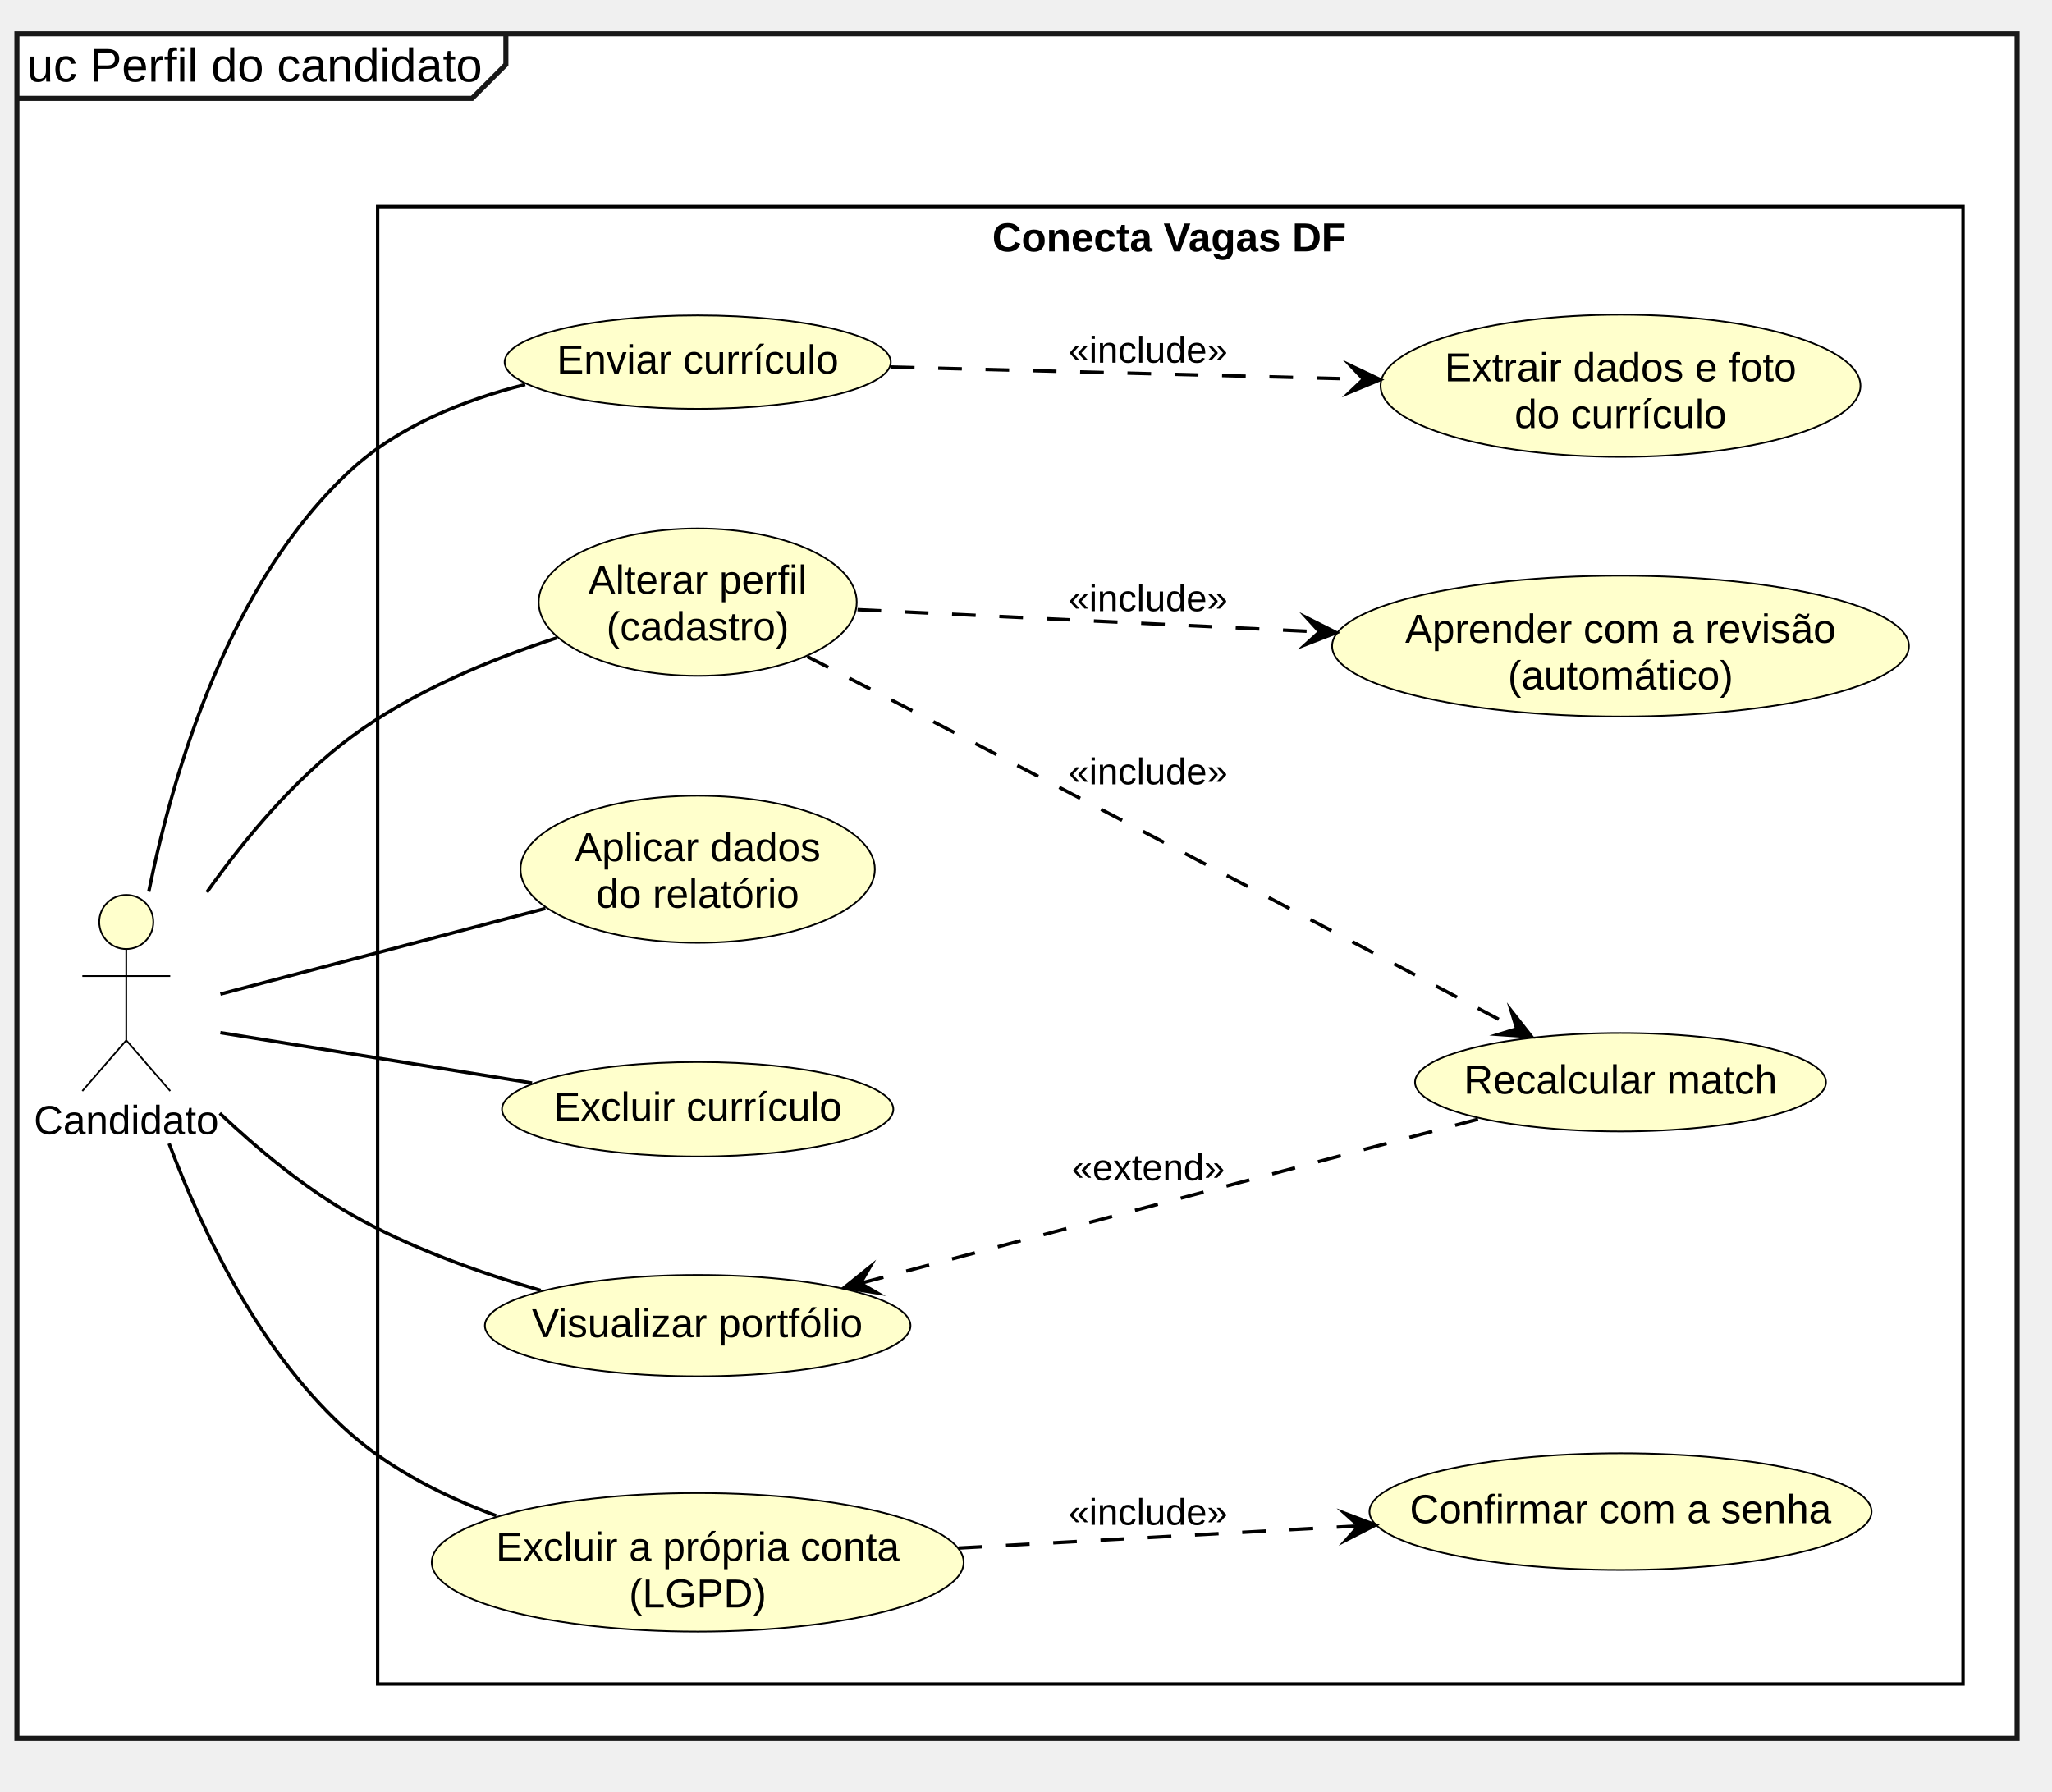
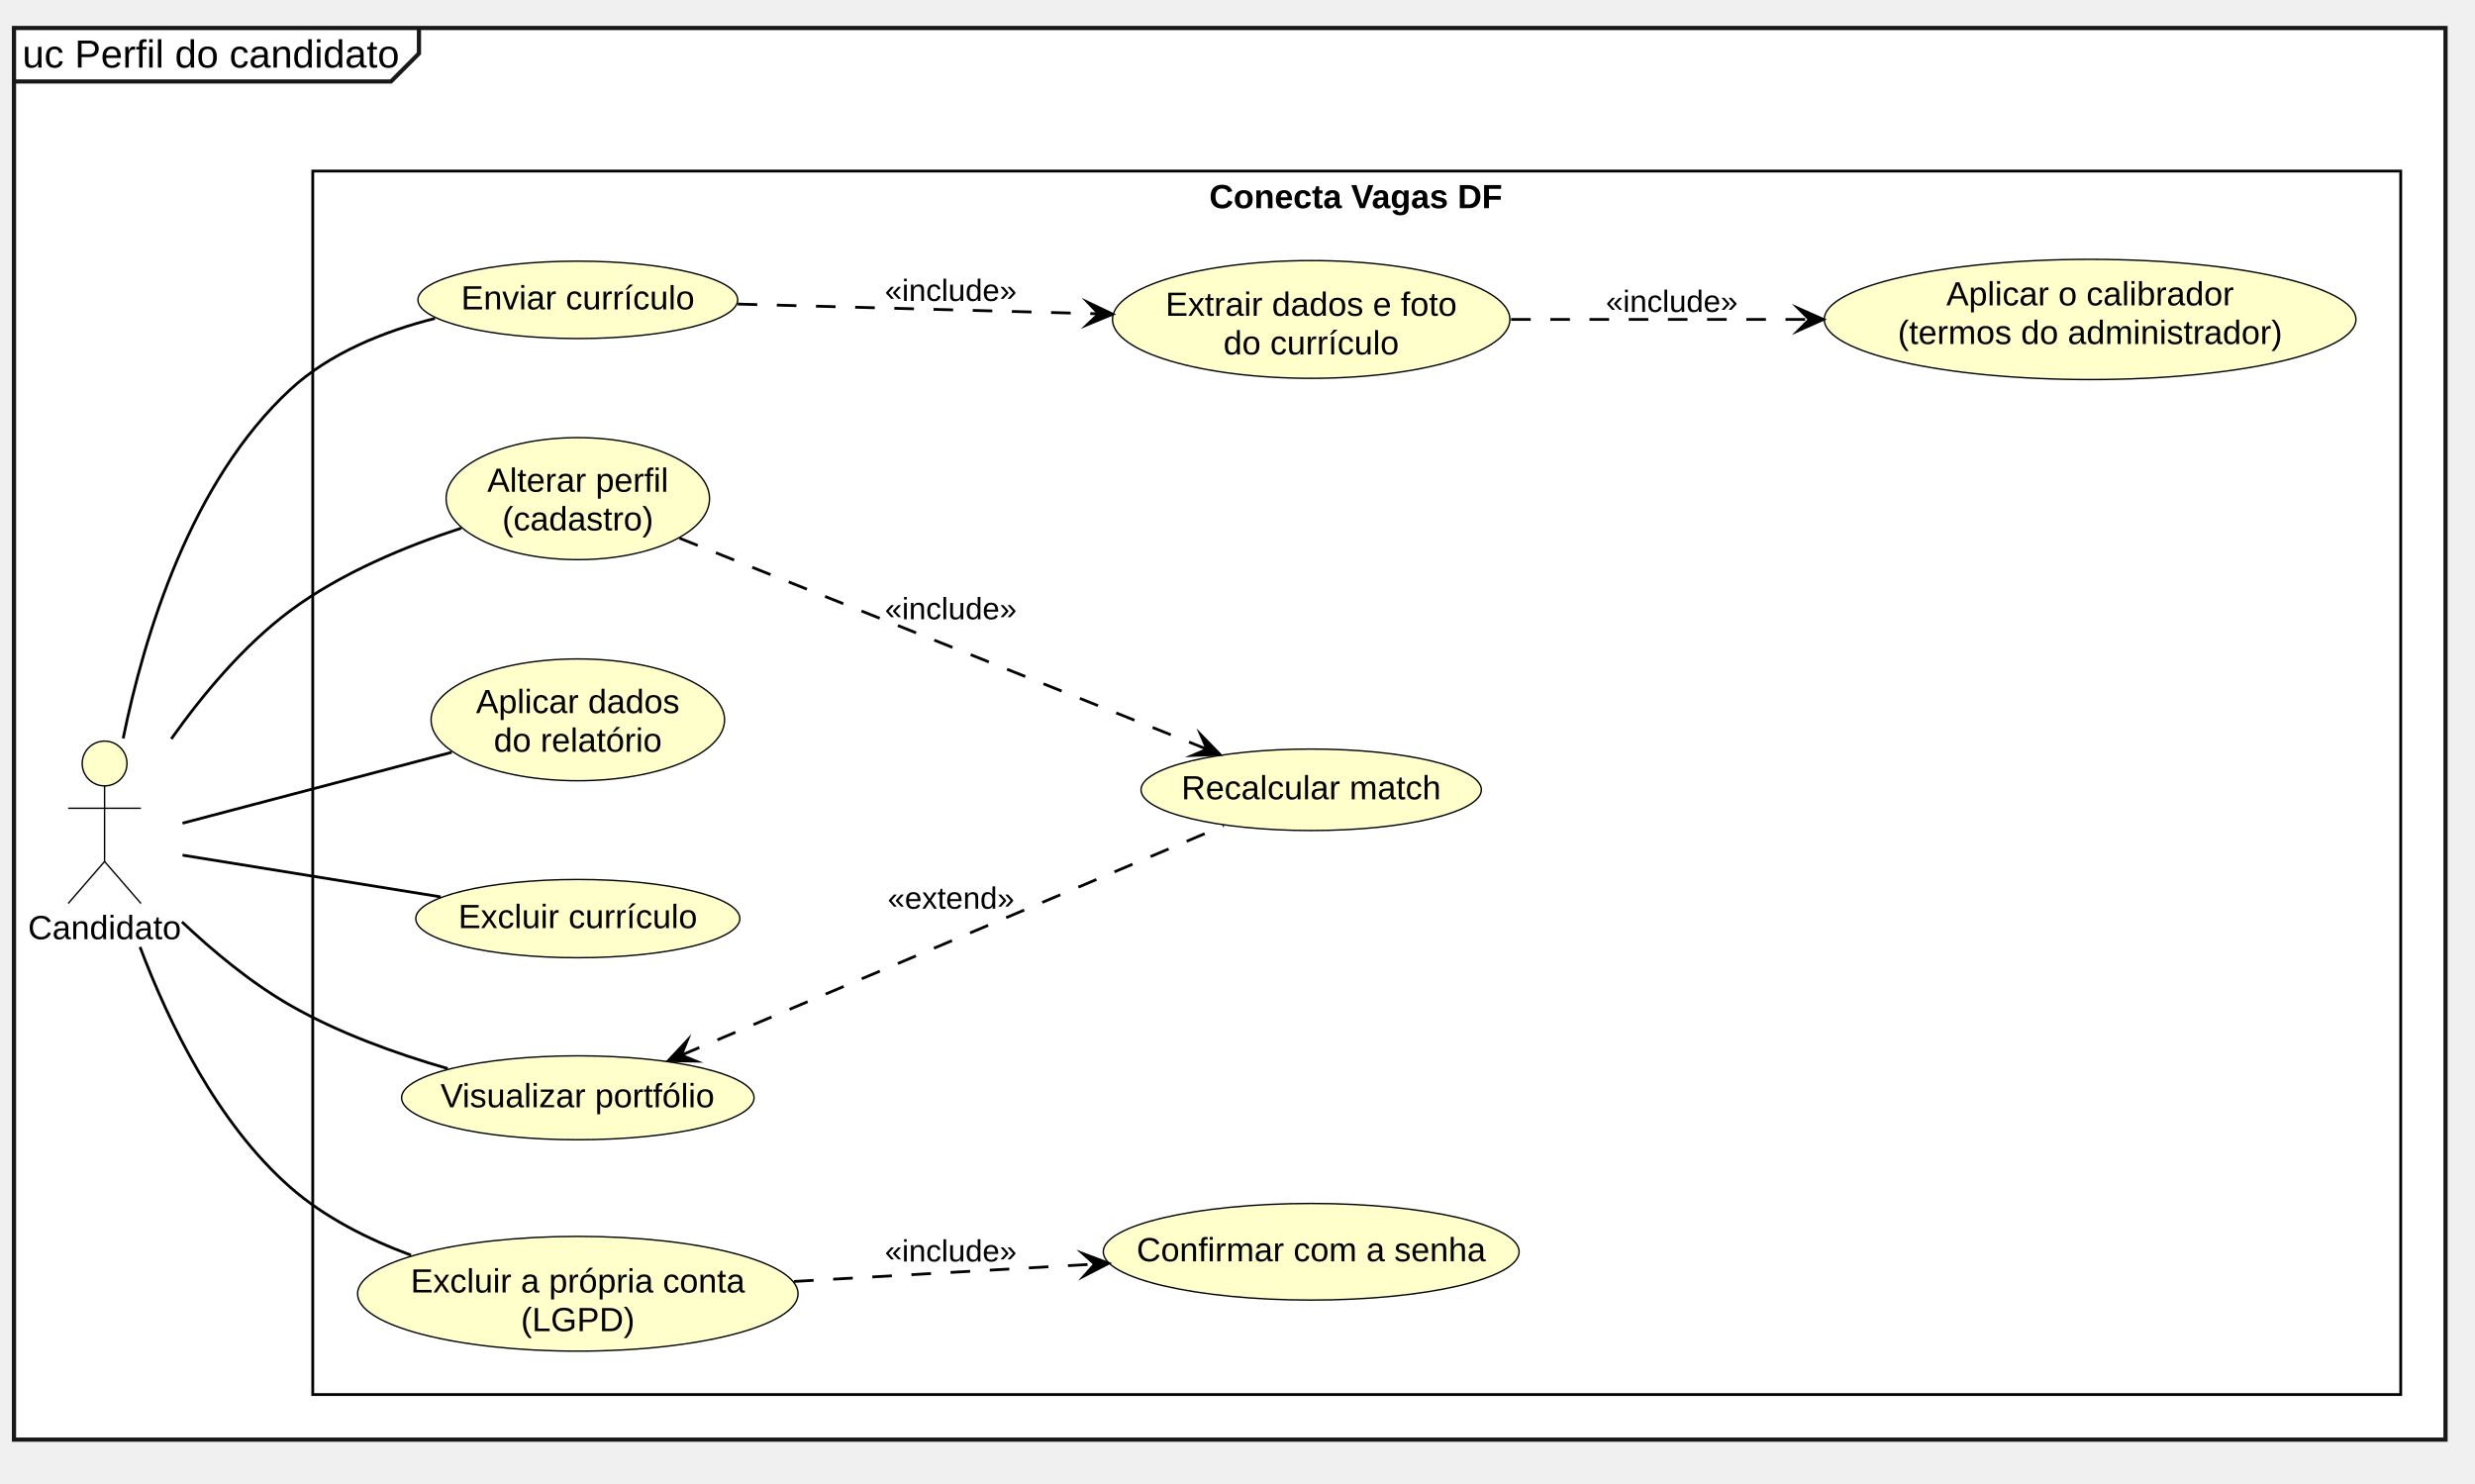
- <svg xmlns="http://www.w3.org/2000/svg" version="1.1" data-diagram-type="DESCRIPTION" style="width:607px;height:530px;background:#FFFFFF;" width="607px" height="530px" viewBox="0 0 607 530" zoomAndPan="magnify" preserveAspectRatio="none" contentStyleType="text/css">
+ <svg xmlns="http://www.w3.org/2000/svg" version="1.1" data-diagram-type="DESCRIPTION" style="width:884px;height:530px;background:#FFFFFF;" width="884px" height="530px" viewBox="0 0 884 530" zoomAndPan="magnify" preserveAspectRatio="none" contentStyleType="text/css">
  <defs />
  <g font-family="sans-serif" lengthAdjust="spacing">
-     <rect x="5" y="10" width="591.68" height="504.197" fill="#FFF" style="stroke:#181818;stroke-width:1.5;" />
+     <rect x="5" y="10" width="868.47" height="504.197" fill="#FFF" style="stroke:#181818;stroke-width:1.5;" />
    <path d="M149.641,10 L149.641,19.099 L139.641,29.099 L5,29.099" style="stroke:#181818;stroke-width:1.5;" fill="none" />
    <text x="8" y="24.132" fill="#000" font-size="14" textLength="134.641" font-family="Arial">uc Perfil do candidato</text>
    <g class="cluster" data-qualified-name="Conecta Vagas DF" id="ent0002" data-source-line="5">
-       <rect x="111.71" y="61.099" width="468.97" height="437" fill="#FFF" style="stroke:#000;stroke-width:1;" />
-       <text x="293.513" y="74.354" fill="#000" font-size="12" textLength="105.363" font-weight="700" font-family="Arial">Conecta Vagas DF</text>
+       <rect x="111.71" y="61.099" width="745.76" height="437" fill="#FFF" style="stroke:#000;stroke-width:1;" />
+       <text x="431.908" y="74.354" fill="#000" font-size="12" textLength="105.363" font-weight="700" font-family="Arial">Conecta Vagas DF</text>
    </g>
    <g class="entity" data-qualified-name="Conecta Vagas DF.EC" id="ent0003" data-source-line="6">
      <ellipse cx="206.385" cy="107.1" rx="57.105" ry="13.821" fill="#FFC" style="stroke:#000;stroke-width:0.5;" />
      <text x="164.704" y="110.499" fill="#000" font-size="12" textLength="83.361" font-family="Arial">Enviar currículo</text>
    </g>
    <g class="entity" data-qualified-name="Conecta Vagas DF.EX" id="ent0004" data-source-line="7">
-       <ellipse cx="479.364" cy="114.096" rx="70.974" ry="21.028" fill="#FFC" style="stroke:#000;stroke-width:0.5;" />
-       <text x="427.335" y="112.794" fill="#000" font-size="12" textLength="104.057" font-family="Arial">Extrair dados e foto</text>
-       <text x="448.016" y="126.593" fill="#000" font-size="12" textLength="62.695" font-family="Arial">do currículo</text>
+       <ellipse cx="468.324" cy="114.096" rx="70.974" ry="21.028" fill="#FFC" style="stroke:#000;stroke-width:0.5;" />
+       <text x="416.295" y="112.794" fill="#000" font-size="12" textLength="104.057" font-family="Arial">Extrair dados e foto</text>
+       <text x="436.976" y="126.593" fill="#000" font-size="12" textLength="62.695" font-family="Arial">do currículo</text>
    </g>
    <g class="entity" data-qualified-name="Conecta Vagas DF.AP" id="ent0005" data-source-line="8">
      <ellipse cx="206.384" cy="178.099" rx="47.044" ry="21.791" fill="#FFC" style="stroke:#000;stroke-width:0.5;" />
      <text x="174.041" y="175.643" fill="#000" font-size="12" textLength="64.688" font-family="Arial">Alterar perfil</text>
      <text x="179.376" y="189.442" fill="#000" font-size="12" textLength="54.018" font-family="Arial">(cadastro)</text>
    </g>
    <g class="entity" data-qualified-name="Conecta Vagas DF.AR" id="ent0006" data-source-line="9">
      <ellipse cx="206.38" cy="257.103" rx="52.41" ry="21.754" fill="#FFC" style="stroke:#000;stroke-width:0.5;" />
      <text x="170.026" y="254.701" fill="#000" font-size="12" textLength="72.709" font-family="Arial">Aplicar dados</text>
      <text x="176.363" y="268.5" fill="#000" font-size="12" textLength="60.035" font-family="Arial">do relatório</text>
    </g>
    <g class="entity" data-qualified-name="Conecta Vagas DF.XC" id="ent0007" data-source-line="10">
      <ellipse cx="206.376" cy="328.094" rx="57.876" ry="13.975" fill="#FFC" style="stroke:#000;stroke-width:0.5;" />
      <text x="163.699" y="331.493" fill="#000" font-size="12" textLength="85.354" font-family="Arial">Excluir currículo</text>
    </g>
    <g class="entity" data-qualified-name="Conecta Vagas DF.VP" id="ent0008" data-source-line="11">
      <ellipse cx="206.384" cy="392.097" rx="62.944" ry="14.989" fill="#FFC" style="stroke:#000;stroke-width:0.5;" />
      <text x="157.361" y="395.497" fill="#000" font-size="12" textLength="98.045" font-family="Arial">Visualizar portfólio</text>
    </g>
    <g class="entity" data-qualified-name="Conecta Vagas DF.RM" id="ent0009" data-source-line="12">
-       <ellipse cx="479.359" cy="320.094" rx="60.779" ry="14.556" fill="#FFC" style="stroke:#000;stroke-width:0.5;" />
-       <text x="433.009" y="323.494" fill="#000" font-size="12" textLength="92.701" font-family="Arial">Recalcular match</text>
+       <ellipse cx="468.319" cy="282.094" rx="60.779" ry="14.556" fill="#FFC" style="stroke:#000;stroke-width:0.5;" />
+       <text x="421.969" y="285.494" fill="#000" font-size="12" textLength="92.701" font-family="Arial">Recalcular match</text>
    </g>
-     <g class="entity" data-qualified-name="Conecta Vagas DF.AA" id="ent0010" data-source-line="13">
-       <ellipse cx="479.364" cy="191.1" rx="85.314" ry="20.832" fill="#FFC" style="stroke:#000;stroke-width:0.5;" />
-       <text x="415.667" y="190.105" fill="#000" font-size="12" textLength="127.395" font-family="Arial">Aprender com a revisão</text>
-       <text x="446.018" y="203.904" fill="#000" font-size="12" textLength="66.691" font-family="Arial">(automático)</text>
+     <g class="entity" data-qualified-name="Conecta Vagas DF.CB" id="ent0010" data-source-line="13">
+       <ellipse cx="746.523" cy="114.099" rx="94.943" ry="21.47" fill="#FFC" style="stroke:#000;stroke-width:0.5;" />
+       <text x="695.165" y="109.078" fill="#000" font-size="12" textLength="102.715" font-family="Arial">Aplicar o calibrador</text>
+       <text x="677.833" y="122.876" fill="#000" font-size="12" textLength="137.379" font-family="Arial">(termos do administrador)</text>
    </g>
    <g class="entity" data-qualified-name="Conecta Vagas DF.XA" id="ent0011" data-source-line="14">
      <ellipse cx="206.381" cy="462.1" rx="78.671" ry="20.492" fill="#FFC" style="stroke:#000;stroke-width:0.5;" />
      <text x="146.686" y="461.65" fill="#000" font-size="12" textLength="119.391" font-family="Arial">Excluir a própria conta</text>
      <text x="186.046" y="475.449" fill="#000" font-size="12" textLength="40.67" font-family="Arial">(LGPD)</text>
    </g>
    <g class="entity" data-qualified-name="Conecta Vagas DF.CS" id="ent0012" data-source-line="15">
-       <ellipse cx="479.364" cy="447.102" rx="74.264" ry="17.253" fill="#FFC" style="stroke:#000;stroke-width:0.5;" />
-       <text x="417.006" y="450.501" fill="#000" font-size="12" textLength="124.717" font-family="Arial">Confirmar com a senha</text>
+       <ellipse cx="468.324" cy="447.102" rx="74.264" ry="17.253" fill="#FFC" style="stroke:#000;stroke-width:0.5;" />
+       <text x="405.966" y="450.501" fill="#000" font-size="12" textLength="124.717" font-family="Arial">Confirmar com a senha</text>
    </g>
    <g class="entity" data-qualified-name="C" id="ent0001" data-source-line="4">
      <ellipse cx="37.354" cy="272.699" rx="8" ry="8" fill="#FFC" style="stroke:#000;stroke-width:0.5;" />
      <path d="M37.354,280.699 L37.354,307.699 M24.354,288.699 L50.354,288.699 M37.354,307.699 L24.354,322.699 M37.354,307.699 L50.354,322.699" style="stroke:#000;stroke-width:0.5;" fill="none" />
      <text x="10" y="335.454" fill="#000" font-size="12" textLength="54.709" font-family="Arial">Candidato</text>
    </g>
    <g class="link" data-entity-1="ent0001" data-entity-2="ent0003" id="lnk13" data-source-line="17" data-link-type="association">
      <path d="M44,263.739 C51.46,227.079 68.08,172.039 103.71,139.099 C117.84,126.039 137.27,118.309 155.36,113.729" style="stroke:#000;stroke-width:1;" fill="none" id="C-EC" />
    </g>
    <g class="link" data-entity-1="ent0001" data-entity-2="ent0005" id="lnk14" data-source-line="18" data-link-type="association">
      <path d="M61.18,263.909 C72.39,248.089 87.08,230.469 103.71,218.099 C121.82,204.629 145.07,195.039 164.76,188.639" style="stroke:#000;stroke-width:1;" fill="none" id="C-AP" />
    </g>
    <g class="link" data-entity-1="ent0001" data-entity-2="ent0006" id="lnk15" data-source-line="19" data-link-type="association">
      <path d="M65.19,294.029 C91.1,287.199 130.8,276.749 161.34,268.699" style="stroke:#000;stroke-width:1;" fill="none" id="C-AR" />
    </g>
    <g class="link" data-entity-1="ent0001" data-entity-2="ent0007" id="lnk16" data-source-line="20" data-link-type="association">
      <path d="M65.19,305.439 C90,309.449 127.43,315.499 157.38,320.339" style="stroke:#000;stroke-width:1;" fill="none" id="C-XC" />
    </g>
    <g class="link" data-entity-1="ent0001" data-entity-2="ent0008" id="lnk17" data-source-line="21" data-link-type="association">
      <path d="M65,329.279 C76.15,339.799 89.75,351.109 103.71,359.099 C121.02,369.009 141.72,376.419 159.91,381.669" style="stroke:#000;stroke-width:1;" fill="none" id="C-VP" />
    </g>
    <g class="link" data-entity-1="ent0001" data-entity-2="ent0011" id="lnk18" data-source-line="22" data-link-type="association">
      <path d="M50.01,338.229 C60.25,365.339 77.62,401.219 103.71,424.099 C115.96,434.849 131.54,442.669 146.8,448.319" style="stroke:#000;stroke-width:1;" fill="none" id="C-XA" />
    </g>
    <g class="link" data-entity-1="ent0003" data-entity-2="ent0004" id="lnk19" data-source-line="23" data-link-type="dependency">
-       <path d="M263.53,108.549 C305.54,109.639 358.272,111 403.302,112.16" style="stroke:#000;stroke-width:1;stroke-dasharray:7,7;" fill="none" id="EC-to-EX" />
-       <polygon points="408.3,112.289,399.406,108.058,403.302,112.16,399.2,116.056,408.3,112.289" fill="#000" style="stroke:#000;stroke-width:1;stroke-linejoin:miter;stroke-miterlimit:10;" />
-       <text x="316.05" y="107.287" fill="#000" font-size="11" textLength="47.094" font-family="Arial">«include»</text>
+       <path d="M263.46,108.609 C302.71,109.669 350.432,110.954 392.422,112.084" style="stroke:#000;stroke-width:1;stroke-dasharray:7,7;" fill="none" id="EC-to-EX" />
+       <polygon points="397.42,112.219,388.531,107.978,392.422,112.084,388.316,115.975,397.42,112.219" fill="#000" style="stroke:#000;stroke-width:1;stroke-linejoin:miter;stroke-miterlimit:10;" />
+       <text x="316.05" y="107.497" fill="#000" font-size="11" textLength="47.094" font-family="Arial">«include»</text>
    </g>
    <g class="link" data-entity-1="ent0005" data-entity-2="ent0009" id="lnk20" data-source-line="24" data-link-type="dependency">
-       <path d="M238.78,194.179 C252.94,201.459 269.85,210.179 285.05,218.099 C345.45,249.589 411.774,284.725 448.664,304.305" style="stroke:#000;stroke-width:1;stroke-dasharray:7,7;" fill="none" id="AP-to-RM" />
-       <polygon points="453.08,306.649,447.006,298.896,448.664,304.305,443.255,305.962,453.08,306.649" fill="#000" style="stroke:#000;stroke-width:1;stroke-linejoin:miter;stroke-miterlimit:10;" />
-       <text x="316.05" y="231.987" fill="#000" font-size="11" textLength="47.094" font-family="Arial">«include»</text>
+       <path d="M242.71,192.229 C293.65,212.619 382.318,248.092 431.088,267.602" style="stroke:#000;stroke-width:1;stroke-dasharray:7,7;" fill="none" id="AP-to-RM" />
+       <polygon points="435.73,269.459,428.86,262.402,431.088,267.602,425.888,269.83,435.73,269.459" fill="#000" style="stroke:#000;stroke-width:1;stroke-linejoin:miter;stroke-miterlimit:10;" />
+       <text x="316.05" y="221.187" fill="#000" font-size="11" textLength="47.094" font-family="Arial">«include»</text>
    </g>
-     <g class="link" data-entity-1="ent0005" data-entity-2="ent0010" id="lnk21" data-source-line="25" data-link-type="dependency">
-       <path d="M253.66,180.319 C292.43,182.179 343.756,184.638 390.316,186.878" style="stroke:#000;stroke-width:1;stroke-dasharray:7,7;" fill="none" id="AP-to-AA" />
-       <polygon points="395.31,187.119,386.513,182.691,390.316,186.878,386.128,190.682,395.31,187.119" fill="#000" style="stroke:#000;stroke-width:1;stroke-linejoin:miter;stroke-miterlimit:10;" />
-       <text x="316.05" y="180.757" fill="#000" font-size="11" textLength="47.094" font-family="Arial">«include»</text>
+     <g class="link" data-entity-1="ent0004" data-entity-2="ent0010" id="lnk21" data-source-line="25" data-link-type="dependency">
+       <path d="M539.73,114.099 C573.61,114.099 609.72,114.099 646.26,114.099" style="stroke:#000;stroke-width:1;stroke-dasharray:7,7;" fill="none" id="EX-to-CB" />
+       <polygon points="651.26,114.099,642.26,110.099,646.26,114.099,642.26,118.099,651.26,114.099" fill="#000" style="stroke:#000;stroke-width:1;stroke-linejoin:miter;stroke-miterlimit:10;" />
+       <text x="573.58" y="111.417" fill="#000" font-size="11" textLength="47.094" font-family="Arial">«include»</text>
    </g>
    <g class="link" data-entity-1="ent0008" data-entity-2="ent0009" id="lnk22" data-source-line="26" data-link-type="dependency">
-       <path d="M254.552,379.564 C305.912,365.914 387.04,344.369 437.65,330.919" style="stroke:#000;stroke-width:1;stroke-dasharray:7,7;" fill="none" id="VP-backto-RM" />
-       <polygon points="249.72,380.849,259.445,382.403,254.552,379.564,257.391,374.671,249.72,380.849" fill="#000" style="stroke:#000;stroke-width:1;stroke-linejoin:miter;stroke-miterlimit:10;" />
-       <text x="317.05" y="349.107" fill="#000" font-size="11" textLength="45.262" font-family="Arial">«extend»</text>
+       <path d="M243.335,376.88 C293.705,355.57 387.4,315.919 437.06,294.899" style="stroke:#000;stroke-width:1;stroke-dasharray:7,7;" fill="none" id="VP-backto-RM" />
+       <polygon points="238.73,378.829,248.577,379.006,243.335,376.88,245.46,371.638,238.73,378.829" fill="#000" style="stroke:#000;stroke-width:1;stroke-linejoin:miter;stroke-miterlimit:10;" />
+       <text x="317.05" y="324.567" fill="#000" font-size="11" textLength="45.262" font-family="Arial">«extend»</text>
    </g>
    <g class="link" data-entity-1="ent0011" data-entity-2="ent0012" id="lnk23" data-source-line="27" data-link-type="dependency">
-       <path d="M283.59,457.879 C322.25,455.739 363.948,453.436 401.928,451.326" style="stroke:#000;stroke-width:1;stroke-dasharray:7,7;" fill="none" id="XA-to-CS" />
-       <polygon points="406.92,451.049,397.712,447.554,401.928,451.326,398.156,455.542,406.92,451.049" fill="#000" style="stroke:#000;stroke-width:1;stroke-linejoin:miter;stroke-miterlimit:10;" />
-       <text x="316.05" y="451.017" fill="#000" font-size="11" textLength="47.094" font-family="Arial">«include»</text>
+       <path d="M283.61,457.699 C319.12,455.649 356.118,453.516 390.988,451.506" style="stroke:#000;stroke-width:1;stroke-dasharray:7,7;" fill="none" id="XA-to-CS" />
+       <polygon points="395.98,451.219,386.765,447.743,390.988,451.506,387.225,455.73,395.98,451.219" fill="#000" style="stroke:#000;stroke-width:1;stroke-linejoin:miter;stroke-miterlimit:10;" />
+       <text x="316.05" y="450.577" fill="#000" font-size="11" textLength="47.094" font-family="Arial">«include»</text>
    </g>
  </g>
</svg>
